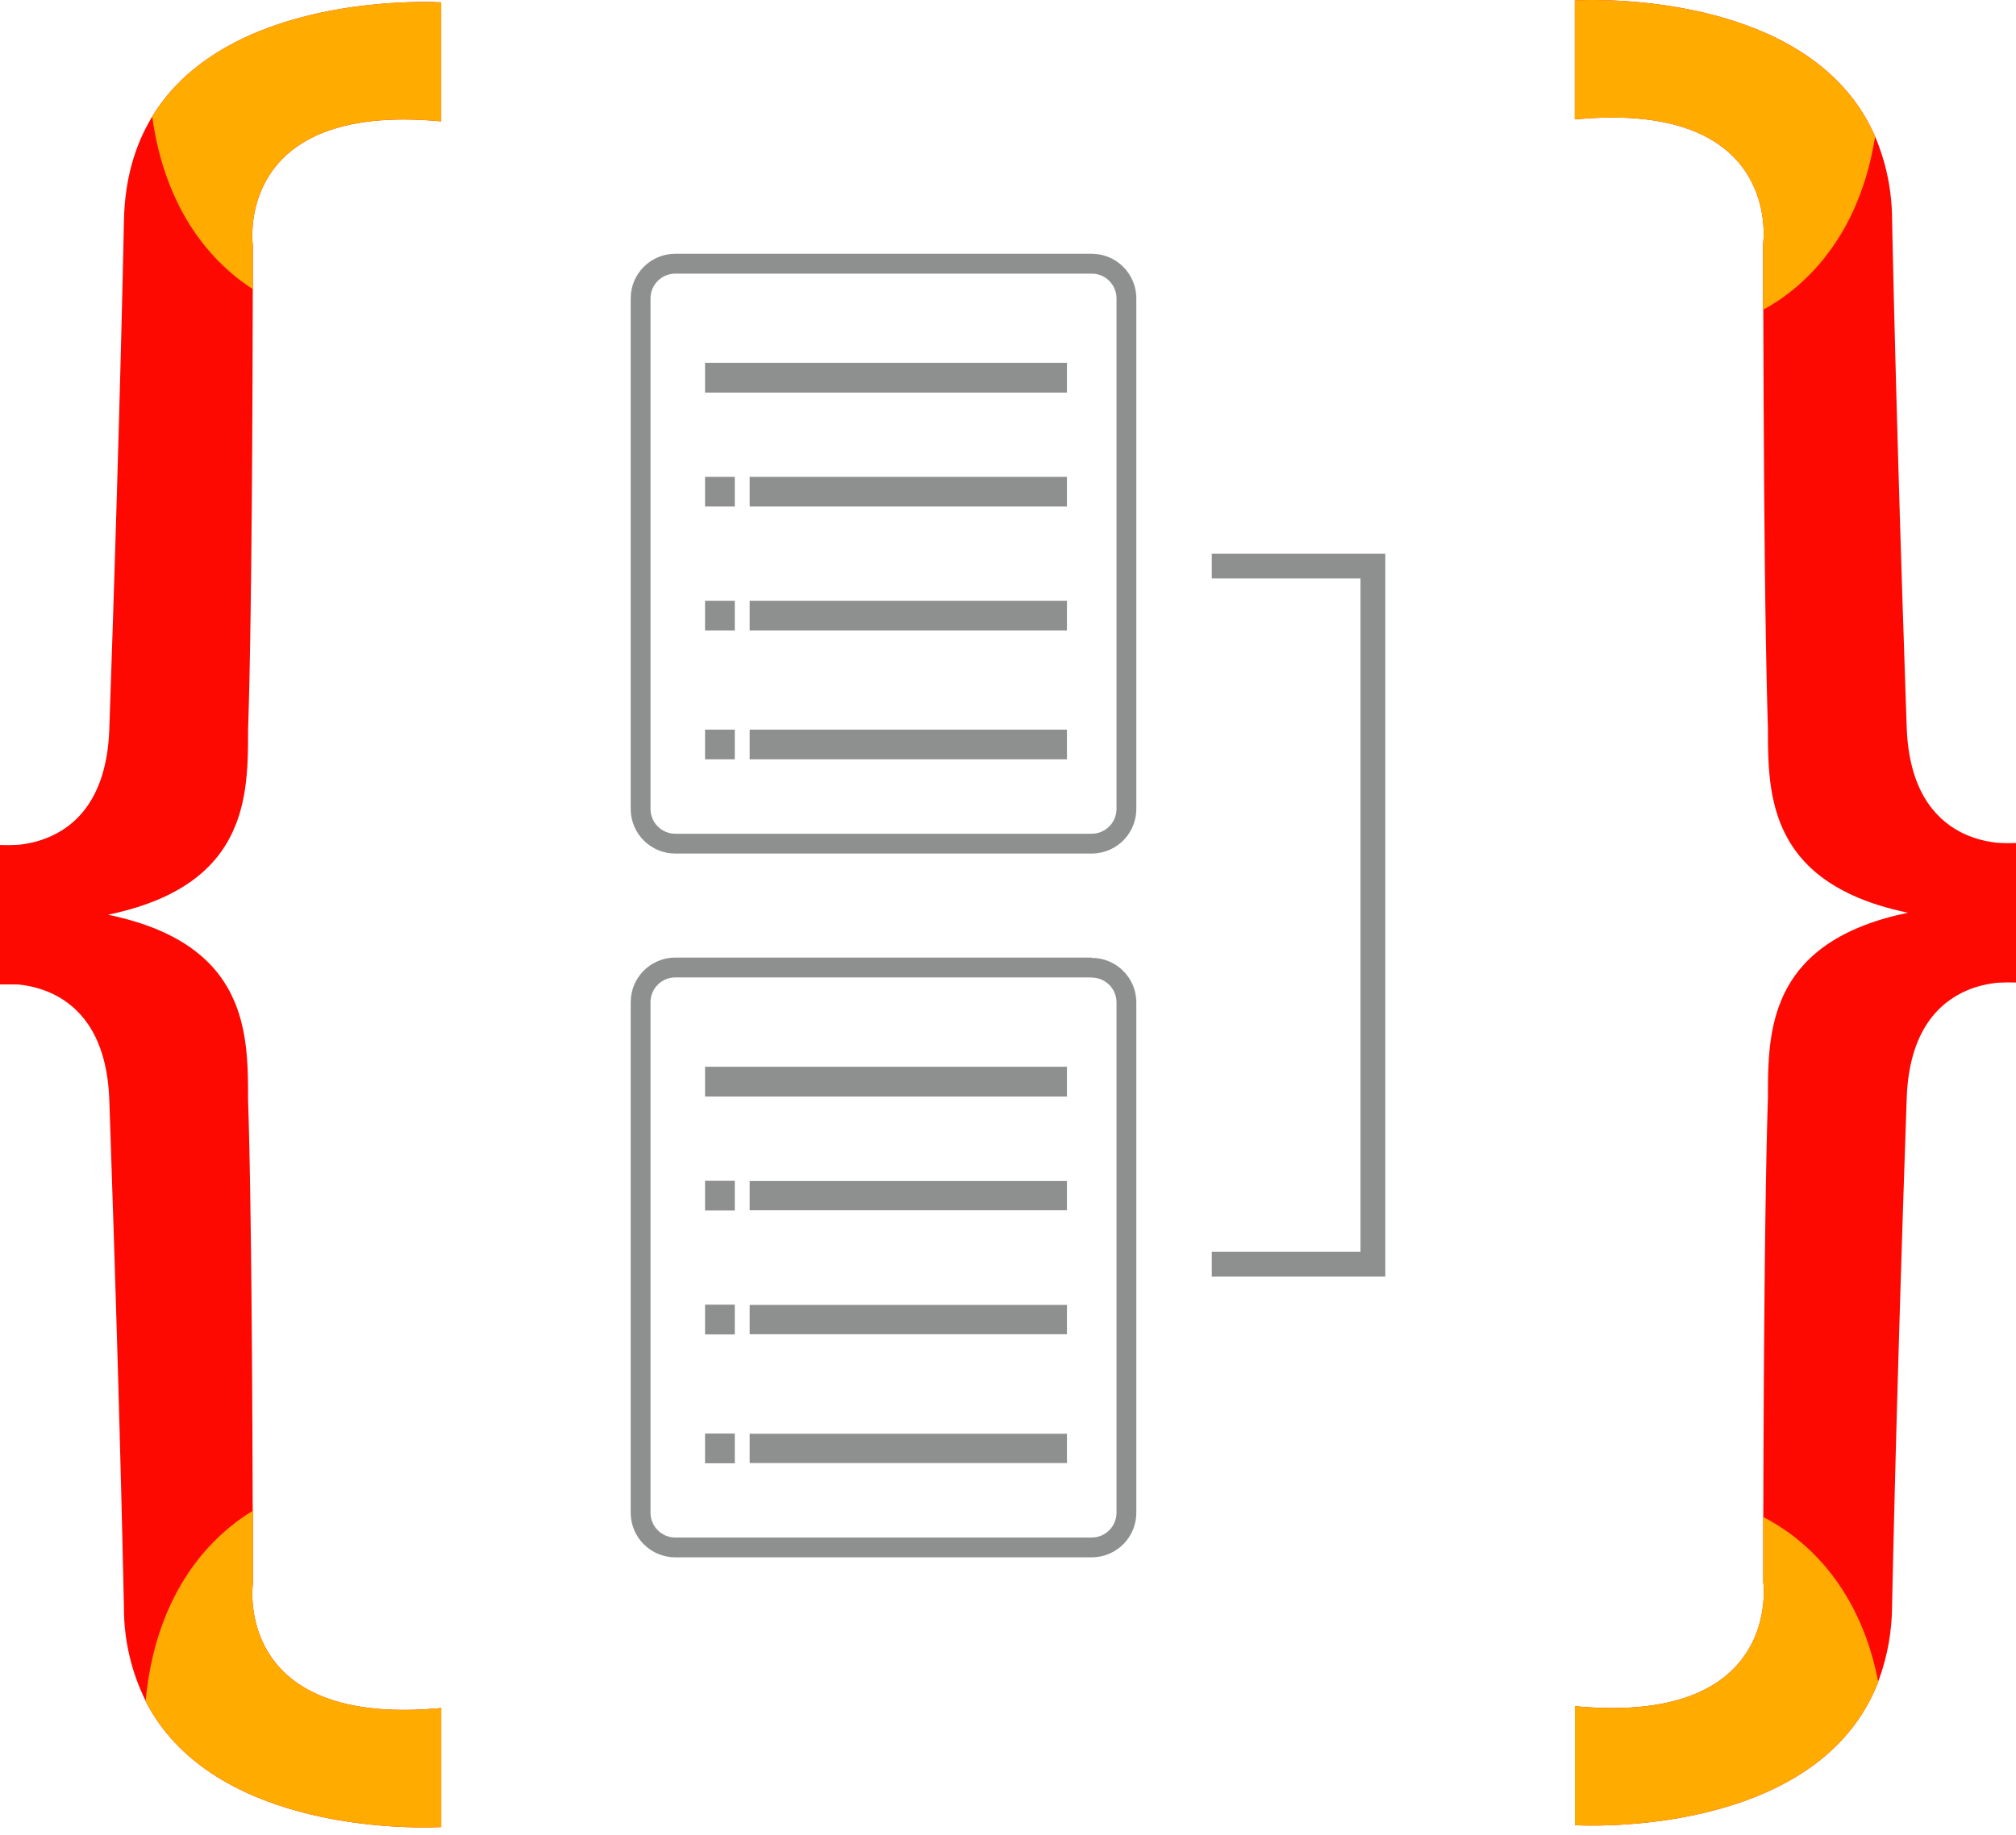
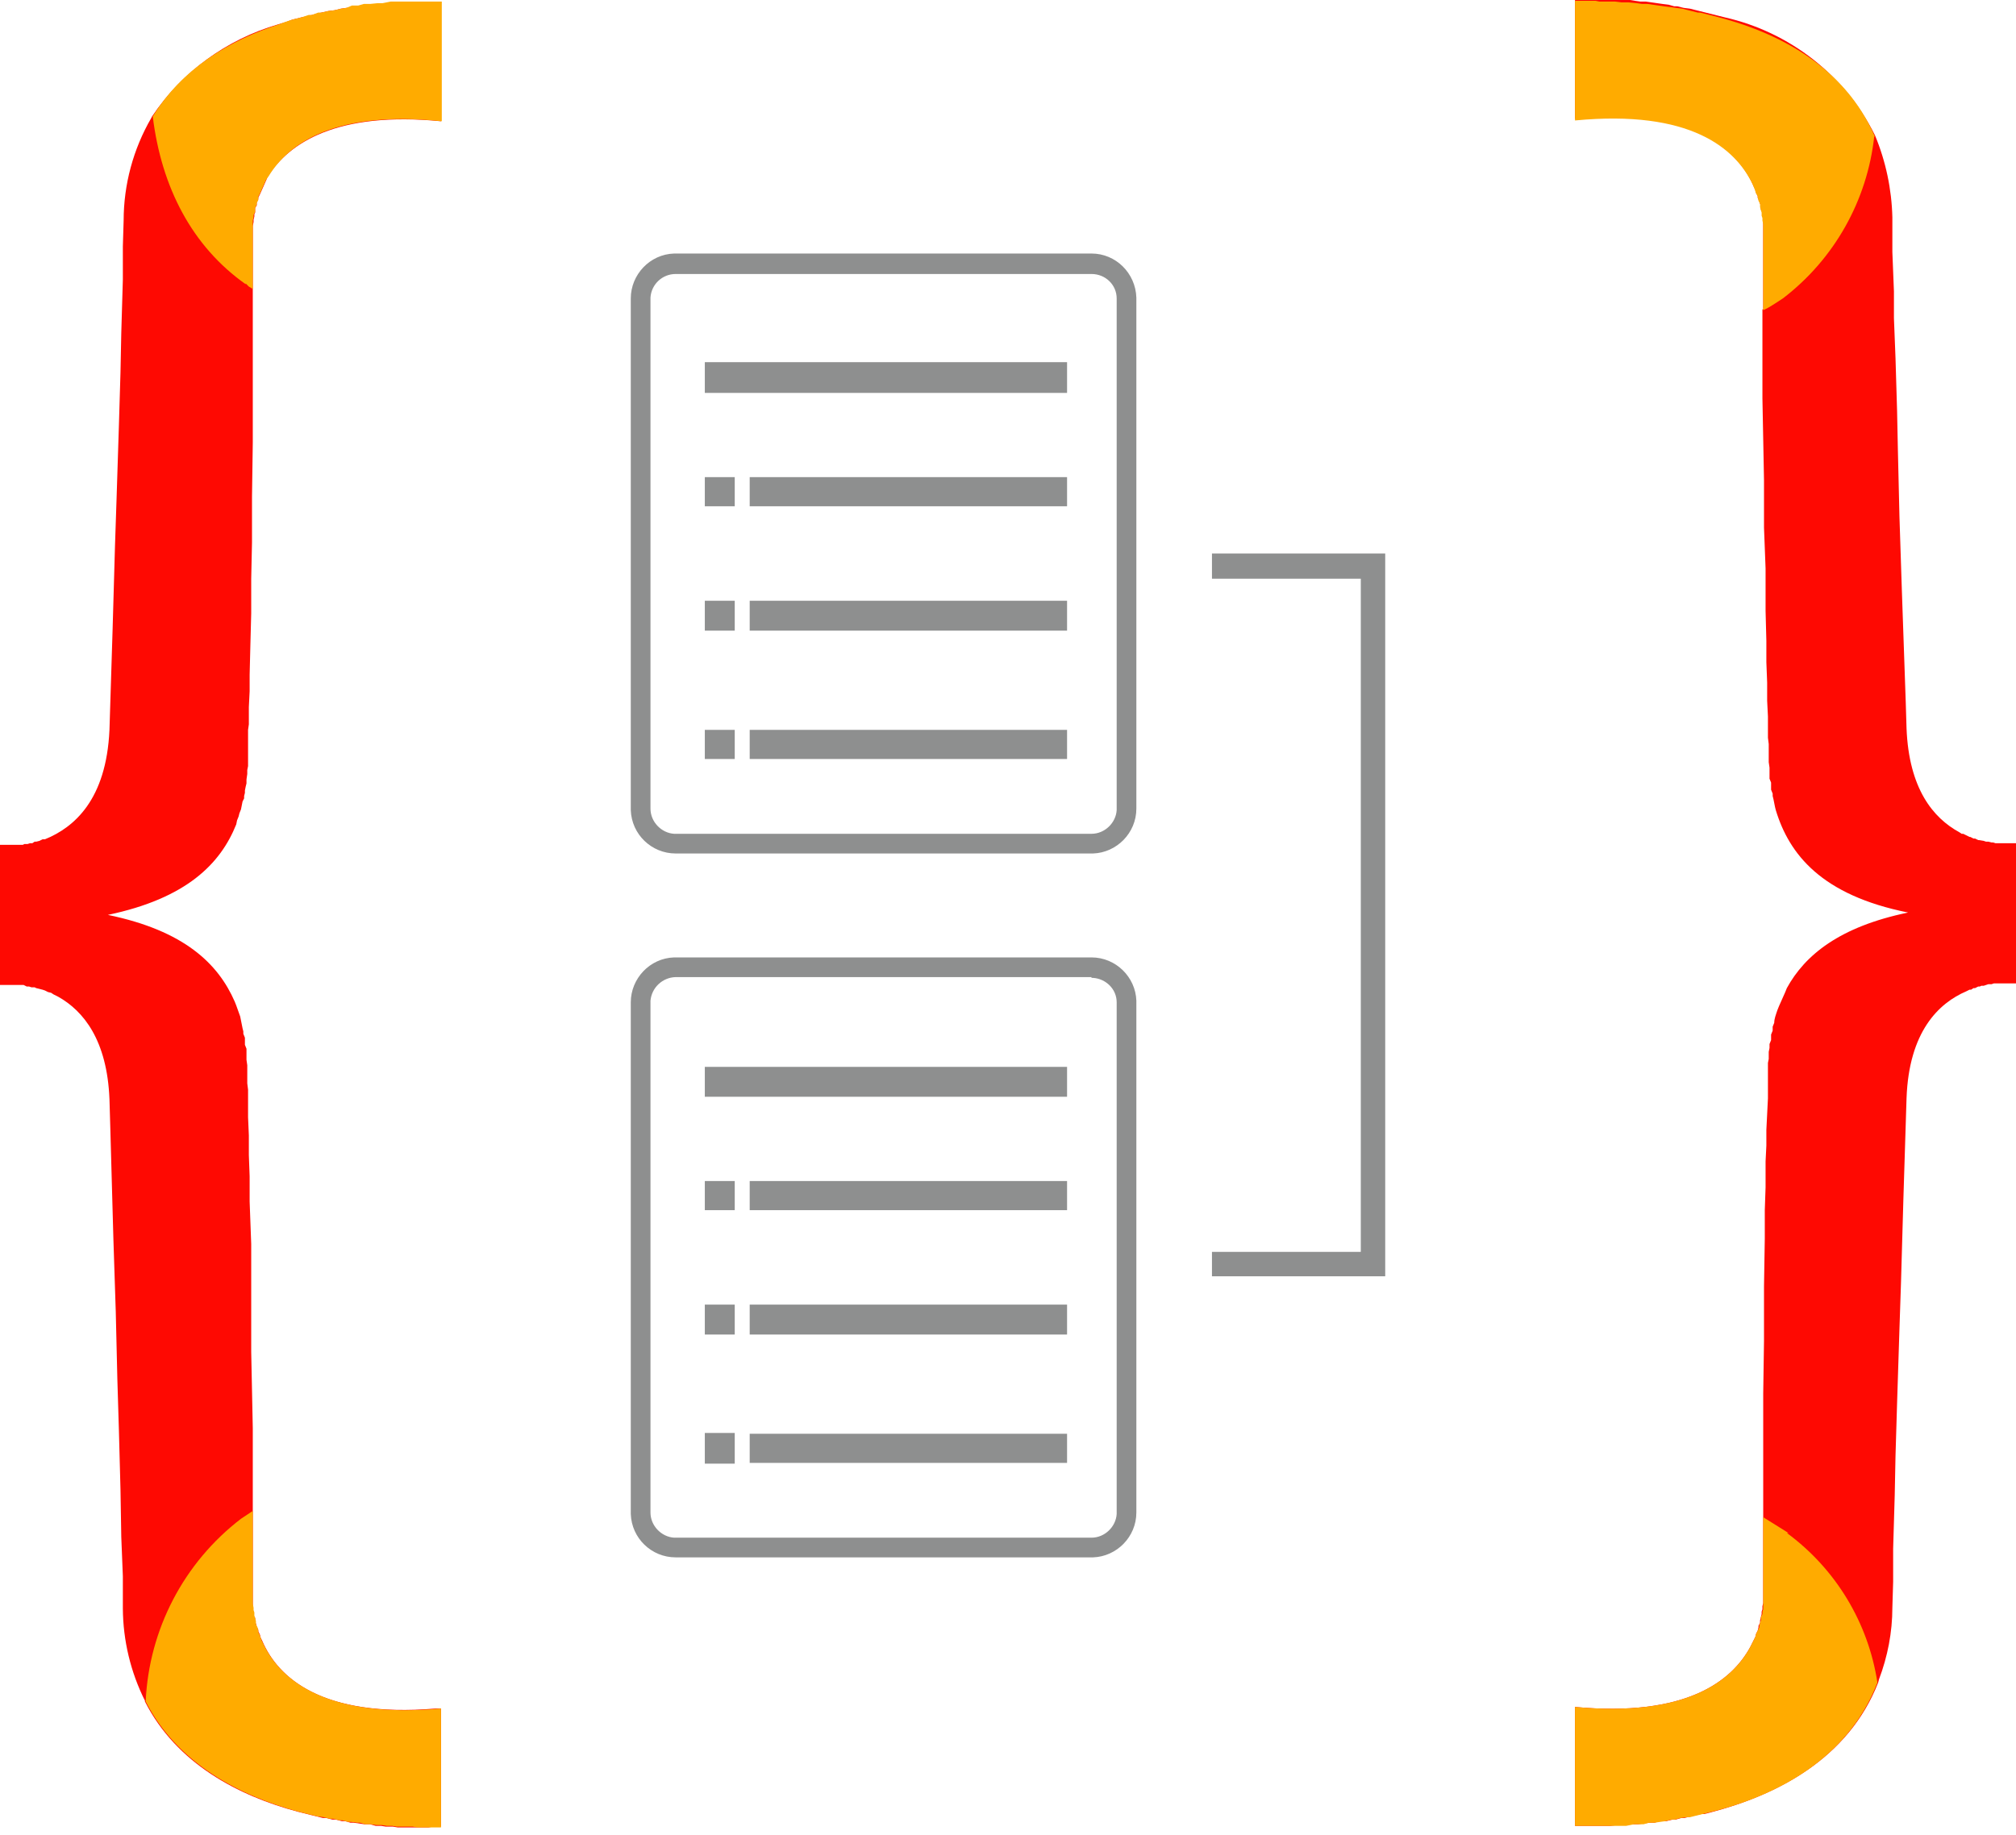
- <svg xmlns="http://www.w3.org/2000/svg" width="256px" height="233px" viewBox="0 0 256 233" version="1.1" preserveAspectRatio="xMidYMid">
-   <g>
-     <path d="M138.63,32.232 C141.711,32.232 144.217,34.691 144.293,37.753 L144.295,37.897 L144.295,102.742 C144.295,105.823 141.836,108.33 138.774,108.406 L138.63,108.408 L85.754,108.408 C82.673,108.408 80.167,105.949 80.09,102.886 L80.089,102.742 L80.089,37.897 C80.089,34.816 82.548,32.31 85.61,32.233 L85.754,32.232 L138.63,32.232 Z M138.63,34.752 L85.754,34.752 C84.054,34.752 82.669,36.099 82.607,37.784 L82.604,37.897 L82.604,102.742 C82.607,104.443 83.955,105.828 85.641,105.89 L85.754,105.892 L138.63,105.892 C140.33,105.889 141.715,104.541 141.777,102.855 L141.779,102.742 L141.779,37.897 C141.777,36.159 140.367,34.752 138.63,34.752 Z M93.306,92.669 L93.306,96.443 L89.528,96.443 L89.528,92.669 L93.306,92.669 Z M135.485,92.669 L135.485,96.443 L95.198,96.443 L95.198,92.669 L135.485,92.669 Z M93.306,76.302 L93.306,80.076 L89.528,80.076 L89.528,76.302 L93.306,76.302 Z M135.485,76.302 L135.485,80.076 L95.198,80.076 L95.198,76.302 L135.485,76.302 Z M93.306,60.564 L93.306,64.337 L89.528,64.337 L89.528,60.564 L93.306,60.564 Z M135.485,60.564 L135.485,64.337 L95.198,64.337 L95.198,60.564 L135.485,60.564 Z M135.485,46.083 L135.485,49.862 L89.528,49.862 L89.528,46.083 L135.485,46.083 Z" fill="#8E8F8F" />
-     <path d="M138.63,121.621 L138.63,121.66 C141.696,121.66 144.196,124.096 144.293,127.143 L144.295,127.286 L144.295,192.131 C144.295,195.212 141.836,197.719 138.774,197.795 L138.63,197.797 L85.754,197.797 C84.252,197.797 82.81,197.2 81.748,196.137 C80.726,195.116 80.135,193.744 80.091,192.304 L80.089,192.131 L80.089,127.286 C80.089,124.205 82.548,121.699 85.61,121.622 L85.754,121.621 L138.63,121.621 Z M138.63,124.141 L85.754,124.141 C84.054,124.141 82.669,125.488 82.607,127.173 L82.604,127.286 L82.604,192.131 C82.607,193.832 83.955,195.217 85.641,195.279 L85.754,195.281 L138.63,195.281 C140.323,195.278 141.705,193.942 141.777,192.263 L141.779,192.151 L141.779,127.306 C141.777,125.606 140.428,124.222 138.743,124.163 L138.63,124.161 L138.63,124.141 Z M93.306,182.073 L93.306,185.852 L89.528,185.852 L89.528,182.073 L93.306,182.073 Z M135.485,182.102 L135.485,185.822 L95.198,185.822 L95.198,182.102 L135.485,182.102 Z M93.306,165.706 L93.306,169.484 L89.528,169.484 L89.528,165.706 L93.306,165.706 Z M135.485,165.735 L135.485,169.455 L95.198,169.455 L95.198,165.735 L135.485,165.735 Z M93.306,149.972 L93.306,153.746 L89.528,153.746 L89.528,149.972 L93.306,149.972 Z M135.485,150.001 L135.485,153.717 L95.198,153.717 L95.198,150.001 L135.485,150.001 Z M135.485,135.492 L135.485,139.27 L89.528,139.27 L89.528,135.492 L135.485,135.492 Z" fill="#8E8F8F" />
-     <polygon fill="#8E8F8F" points="153.879 70.32 153.879 73.464 172.762 73.464 172.762 158.995 153.879 158.995 153.879 162.144 172.762 162.144 175.911 162.144 175.911 158.995 175.911 73.464 175.911 70.32 172.762 70.32" />
-     <path d="M19.332,14.795 C23.055,8.688 29.189,5.126 35.385,3.058 L36.23,2.785 L36.23,2.785 L37.074,2.53 C37.496,2.407 37.917,2.29 38.337,2.18 L39.174,1.967 C39.314,1.933 39.453,1.899 39.591,1.867 L40.42,1.677 C40.558,1.647 40.695,1.617 40.832,1.588 L41.65,1.421 L41.65,1.421 L42.459,1.269 L42.459,1.269 L43.257,1.129 L43.257,1.129 L44.044,1.003 L44.044,1.003 L44.817,0.888 L44.817,0.888 L45.576,0.786 L45.576,0.786 L46.319,0.695 L46.319,0.695 L47.045,0.614 L47.045,0.614 L47.753,0.543 L47.753,0.543 L48.777,0.454 L48.777,0.454 L49.752,0.384 L49.752,0.384 L50.674,0.331 L50.674,0.331 L51.676,0.288 L51.676,0.288 L52.593,0.262 L52.593,0.262 L53.153,0.253 L53.669,0.249 L54.14,0.249 L54.757,0.257 L55.105,0.264 L55.74,0.286 L56.021,0.3 L56.021,15.414 C42.652,14.142 36.687,18.18 34.057,22.483 L33.82,22.887 C33.479,23.494 33.201,24.103 32.975,24.7 L32.833,25.096 C32.81,25.161 32.788,25.227 32.767,25.292 L32.646,25.681 L32.646,25.681 L32.538,26.065 L32.538,26.065 L32.444,26.441 C32.429,26.503 32.415,26.565 32.401,26.626 L32.324,26.991 C32.312,27.051 32.301,27.111 32.29,27.17 L32.229,27.521 L32.229,27.521 L32.178,27.861 L32.178,27.861 L32.137,28.19 L32.137,28.19 L32.09,28.66 L32.09,28.66 L32.059,29.099 L32.059,29.099 L32.044,29.443 L32.037,29.762 L32.037,30.052 L32.042,30.313 L32.051,30.542 L32.069,30.822 L32.101,31.153 L32.1,36.705 L32.068,48.042 L32.028,56.211 L31.982,63.084 L31.931,68.891 L31.882,73.464 L31.824,77.916 L31.765,81.711 L31.688,85.732 L31.641,87.827 L31.59,89.806 L31.524,92.012 L31.501,92.702 L31.499,93.978 L31.492,94.759 L31.483,95.287 L31.462,96.085 L31.462,96.085 L31.431,96.857 L31.431,96.857 L31.405,97.327 L31.405,97.327 L31.374,97.799 L31.374,97.799 L31.337,98.273 L31.337,98.273 L31.269,98.985 L31.269,98.985 L31.215,99.461 L31.215,99.461 L31.152,99.938 L31.152,99.938 L31.081,100.415 C31.068,100.494 31.055,100.574 31.042,100.653 L30.957,101.129 C30.942,101.209 30.927,101.288 30.911,101.367 L30.812,101.842 L30.812,101.842 L30.701,102.316 L30.701,102.316 L30.58,102.789 C30.537,102.946 30.493,103.103 30.446,103.26 L30.3,103.728 L30.3,103.728 L30.142,104.194 L30.142,104.194 L29.97,104.657 C28.034,109.66 23.651,114.115 13.725,116.178 C23.381,118.183 27.792,122.448 29.807,127.279 L29.991,127.74 C30.169,128.204 30.326,128.672 30.464,129.143 L30.597,129.615 C30.681,129.93 30.757,130.247 30.826,130.564 L30.925,131.041 C30.941,131.12 30.956,131.2 30.97,131.28 L31.054,131.757 L31.054,131.757 L31.129,132.235 L31.129,132.235 L31.194,132.713 L31.194,132.713 L31.252,133.191 L31.252,133.191 L31.301,133.668 L31.301,133.668 L31.344,134.144 L31.344,134.144 L31.38,134.619 L31.38,134.619 L31.423,135.328 L31.423,135.328 L31.445,135.798 L31.445,135.798 L31.472,136.586 L31.472,136.586 L31.484,137.106 L31.493,137.623 L31.499,138.388 L31.501,139.659 L31.569,141.872 L31.629,144.21 L31.685,146.716 L31.736,149.37 L31.79,152.624 L31.864,157.999 L31.915,162.554 L31.94,165.116 L31.993,171.662 L32.051,181.374 L32.091,191.885 L32.106,191.876 L32.106,201.199 L32.091,201.331 L32.073,201.529 L32.062,201.707 L32.047,202.038 L32.047,202.038 L32.042,202.299 L32.042,202.589 L32.049,202.908 L32.064,203.252 L32.094,203.686 L32.094,203.686 L32.123,203.991 L32.123,203.991 L32.181,204.473 L32.181,204.473 L32.231,204.809 L32.231,204.809 L32.29,205.154 L32.29,205.154 L32.359,205.509 C32.372,205.569 32.385,205.629 32.398,205.69 L32.484,206.057 C32.499,206.119 32.515,206.181 32.532,206.243 L32.636,206.621 L32.636,206.621 L32.754,207.004 C32.775,207.069 32.796,207.133 32.818,207.198 L32.957,207.589 C33.005,207.719 33.057,207.851 33.11,207.983 L33.28,208.379 C35.379,213.087 40.917,218.172 55.241,217.006 L56.025,216.937 L56.025,232.051 L55.624,232.07 L54.88,232.092 L54.268,232.103 L53.541,232.103 L53.541,232.103 L52.996,232.097 L52.407,232.085 L51.774,232.067 L50.952,232.034 L50.952,232.034 L50.372,232.005 L50.372,232.005 L49.77,231.969 L49.77,231.969 L49.144,231.926 L49.144,231.926 L48.498,231.875 L48.498,231.875 L47.832,231.816 L47.832,231.816 L47.147,231.749 L47.147,231.749 L46.444,231.672 L46.444,231.672 L45.725,231.585 L45.725,231.585 L44.991,231.488 C44.868,231.471 44.744,231.453 44.619,231.435 L43.865,231.321 C43.738,231.301 43.611,231.281 43.483,231.26 L42.711,231.129 C42.581,231.106 42.451,231.082 42.321,231.058 L41.534,230.907 C41.402,230.881 41.27,230.855 41.137,230.827 L40.338,230.656 L40.338,230.656 L39.532,230.471 C39.262,230.407 38.992,230.341 38.721,230.271 L37.905,230.056 C30.414,228.014 22.546,223.978 18.498,216.069 C19.376,206.347 23.374,198.059 30.555,192.9 C30.893,192.662 31.236,192.431 31.582,192.207 L31.974,191.958 C31.488,192.259 31.01,192.576 30.541,192.91 C23.374,198.059 19.376,206.347 18.498,216.03 C16.696,212.392 15.752,208.389 15.738,204.329 L15.648,200.162 L15.531,195.11 L15.385,189.198 L15.186,181.662 L15.003,175.126 L14.751,166.569 L14.467,157.403 L13.991,142.979 L13.876,139.634 C13.595,132.062 10.556,128.374 7.393,126.594 L7.02,126.393 C6.958,126.361 6.896,126.33 6.834,126.299 L6.461,126.123 C6.337,126.067 6.213,126.014 6.09,125.963 L5.721,125.819 C5.599,125.773 5.477,125.729 5.355,125.688 L4.993,125.571 C4.874,125.535 4.755,125.5 4.637,125.468 L4.354,125.393 L4.076,125.326 L3.802,125.266 L3.534,125.213 L3.143,125.145 L3.143,125.145 L2.89,125.108 L2.645,125.076 L2.292,125.037 L2.292,125.037 L1.98,125.035 L1.343,125.028 C1.019,125.024 0.687,125.022 0.345,125.028 L0,125.037 L0,107.324 C0.829,107.353 1.57,107.339 2.292,107.3 L2.645,107.261 L2.89,107.229 L3.143,107.191 L3.534,107.123 L3.534,107.123 L3.802,107.07 L4.076,107.011 L4.354,106.943 L4.637,106.869 L4.993,106.765 L4.993,106.765 L5.355,106.648 L5.355,106.648 L5.721,106.518 C9.397,105.143 13.545,101.61 13.876,92.702 L14.307,79.893 L14.639,69.428 L14.819,63.49 L15.095,53.964 L15.275,47.338 L15.406,42.291 L15.571,35.534 L15.667,31.333 L15.738,28.003 C15.848,22.754 17.142,18.494 19.195,15.035 L19.333,14.806 L19.332,14.795 Z M199.975,15.166 L199.975,0.051 L200.381,0.032 L200.945,0.014 L201.311,0.007 L201.957,0 L201.957,0 L202.45,0 L202.989,0.006 L203.822,0.023 L203.822,0.023 L204.885,0.061 L204.885,0.061 L205.454,0.088 L205.454,0.088 L206.046,0.122 L206.046,0.122 L206.977,0.185 L206.977,0.185 L207.624,0.237 L207.624,0.237 L208.29,0.297 L208.29,0.297 L208.975,0.366 L208.975,0.366 L209.676,0.445 L209.676,0.445 L210.394,0.533 L210.394,0.533 L211.126,0.631 L211.126,0.631 L211.872,0.74 L211.872,0.74 L212.631,0.861 C212.758,0.882 212.886,0.904 213.014,0.926 L213.789,1.065 L213.789,1.065 L214.573,1.217 L214.573,1.217 L215.365,1.381 L215.365,1.381 L216.164,1.56 L216.164,1.56 L216.969,1.753 C217.373,1.854 217.778,1.96 218.185,2.071 L218.999,2.303 C226.609,4.538 234.432,8.895 238.107,17.33 C239.505,20.627 240.237,24.168 240.262,27.749 L240.352,31.917 L240.469,36.969 L240.551,40.349 L240.68,45.409 L240.86,52.072 L240.997,56.956 L241.249,65.514 L241.533,74.68 L242.009,89.104 L242.124,92.449 C242.41,100.147 245.546,103.828 248.765,105.574 L249.137,105.767 C249.199,105.798 249.261,105.828 249.323,105.858 L249.694,106.026 L249.694,106.026 L250.063,106.179 C250.124,106.204 250.186,106.227 250.247,106.25 L250.612,106.382 C250.672,106.402 250.733,106.423 250.793,106.442 L251.152,106.553 C251.211,106.571 251.27,106.588 251.329,106.604 L251.855,106.739 L251.855,106.739 L252.198,106.816 L252.532,106.881 L252.532,106.881 L252.857,106.937 L253.11,106.975 L253.355,107.007 L253.708,107.046 L253.708,107.046 C254.327,107.079 254.971,107.095 255.655,107.08 L256,107.07 L256,124.788 C255.171,124.759 254.43,124.774 253.708,124.813 L253.475,124.837 L253.233,124.867 L252.857,124.921 L252.857,124.921 L252.466,124.989 L252.466,124.989 L252.198,125.042 L251.924,125.102 L251.646,125.169 L251.363,125.243 L251.186,125.294 L251.186,125.294 L250.826,125.404 C250.766,125.423 250.705,125.443 250.645,125.464 L250.279,125.594 C250.218,125.617 250.156,125.641 250.095,125.665 L249.725,125.817 C246.198,127.336 242.438,130.947 242.124,139.41 L241.693,152.213 L241.361,162.678 L241.181,168.617 L240.905,178.144 L240.725,184.77 L240.594,189.817 L240.429,196.574 L240.333,200.775 L240.262,204.104 C240.234,207.22 239.681,210.307 238.626,213.237 L238.5,213.58 L238.506,213.612 C234.738,223.347 225.62,227.924 217.202,230.054 L216.376,230.256 C216.239,230.288 216.102,230.32 215.966,230.351 L215.149,230.53 C215.014,230.559 214.879,230.587 214.744,230.614 L213.94,230.772 C213.806,230.797 213.673,230.822 213.541,230.846 L212.752,230.984 C212.621,231.006 212.491,231.027 212.361,231.048 L211.589,231.167 L211.589,231.167 L210.831,231.275 L210.831,231.275 L210.088,231.371 L210.088,231.371 L209.36,231.456 L209.36,231.456 L208.65,231.532 L208.65,231.532 L207.959,231.598 L207.959,231.598 L206.959,231.68 L206.959,231.68 L206.32,231.725 L206.32,231.725 L205.404,231.779 L205.404,231.779 L204.544,231.817 L204.544,231.817 L203.493,231.849 L203.493,231.849 L202.896,231.859 L202.346,231.863 L201.848,231.863 L201.403,231.858 L201.015,231.851 L200.542,231.837 L200.131,231.82 L199.989,231.812 L199.989,216.698 C213.984,218.03 219.865,213.542 222.301,209.023 L222.51,208.618 C222.577,208.484 222.641,208.349 222.702,208.214 L222.876,207.812 C222.931,207.679 222.984,207.545 223.034,207.413 L223.177,207.017 L223.177,207.017 L223.305,206.625 C223.325,206.56 223.345,206.495 223.364,206.431 L223.472,206.048 L223.472,206.048 L223.566,205.671 L223.566,205.671 L223.649,205.302 L223.649,205.302 L223.72,204.942 L223.72,204.942 L223.781,204.591 L223.781,204.591 L223.831,204.251 L223.831,204.251 L223.873,203.922 L223.873,203.922 L223.92,203.452 L223.92,203.452 L223.942,203.156 L223.942,203.156 L223.966,202.669 L223.973,202.351 L223.973,202.06 L223.968,201.799 L223.958,201.57 L223.947,201.375 L223.924,201.092 L223.909,200.96 L223.909,192.671 L223.932,184.954 L223.97,176.991 L224.015,170.28 L224.074,163.429 L224.142,157.28 L224.19,153.705 L224.235,150.826 L224.294,147.524 L224.337,145.434 L224.384,143.446 L224.433,141.571 L224.499,139.405 L224.501,138.135 L224.508,137.361 L224.516,136.839 L224.529,136.313 L224.557,135.517 L224.557,135.517 L224.583,134.983 L224.612,134.507 L224.612,134.507 L224.647,134.03 L224.647,134.03 L224.688,133.551 L224.688,133.551 L224.736,133.071 L224.736,133.071 L224.792,132.591 L224.792,132.591 L224.856,132.109 C224.868,132.029 224.879,131.949 224.892,131.869 L224.969,131.388 L224.969,131.388 L225.056,130.907 L225.056,130.907 L225.153,130.427 L225.153,130.427 L225.261,129.949 C225.393,129.391 225.548,128.836 225.729,128.286 L225.892,127.817 C226.118,127.192 226.38,126.575 226.685,125.97 L226.921,125.518 C229.207,121.32 233.647,117.718 242.275,115.924 C231.393,113.665 227.173,108.537 225.536,102.963 L225.403,102.491 C225.319,102.176 225.243,101.859 225.174,101.542 L225.075,101.065 C225.059,100.986 225.044,100.906 225.03,100.827 L224.946,100.349 L224.946,100.349 L224.871,99.871 L224.871,99.871 L224.806,99.393 L224.806,99.393 L224.748,98.916 L224.748,98.916 L224.699,98.439 L224.699,98.439 L224.656,97.963 L224.656,97.963 L224.62,97.488 L224.62,97.488 L224.577,96.779 L224.577,96.779 L224.555,96.309 L224.555,96.309 L224.528,95.521 L224.528,95.521 L224.516,95.001 L224.507,94.485 L224.501,93.719 L224.499,92.449 L224.452,90.972 L224.401,89.094 L224.343,86.677 L224.29,84.103 L224.241,81.393 L224.182,77.606 L224.113,72.16 L224.061,67.071 L224.013,61.176 L223.95,50.693 L223.909,39.334 L223.909,39.334 C224.768,38.859 225.602,38.338 226.405,37.774 C230.409,34.905 233.424,31.039 235.458,26.491 L235.597,26.173 C233.562,30.859 230.497,34.84 226.391,37.779 C225.721,38.249 225.031,38.689 224.322,39.098 L223.894,39.339 L223.894,30.904 L223.909,30.772 L223.927,30.573 L223.938,30.395 L223.953,30.064 L223.953,30.064 L223.958,29.804 L223.958,29.513 L223.951,29.195 L223.936,28.85 L223.918,28.565 L223.918,28.565 L223.877,28.111 L223.877,28.111 L223.819,27.629 L223.819,27.629 L223.769,27.294 L223.769,27.294 L223.71,26.948 L223.71,26.948 L223.641,26.593 C223.628,26.534 223.615,26.473 223.602,26.413 L223.516,26.046 C223.501,25.984 223.485,25.922 223.468,25.859 L223.364,25.481 L223.364,25.481 L223.246,25.098 C223.225,25.034 223.204,24.969 223.182,24.904 L223.043,24.514 C222.995,24.383 222.943,24.252 222.89,24.12 L222.72,23.723 C220.621,19.016 215.083,13.931 200.759,15.096 L199.975,15.166 Z" fill="#FE0902" />
-     <path d="M31.17,36.092 C31.321,36.201 31.476,36.305 31.632,36.406 L32.101,36.706 L32.101,31.153 L32.086,31.021 L32.069,30.822 L32.057,30.644 L32.042,30.313 L32.042,30.313 L32.037,30.052 L32.037,29.762 L32.044,29.443 L32.059,29.099 L32.078,28.81 L32.078,28.81 L32.103,28.506 L32.103,28.506 L32.137,28.19 L32.137,28.19 L32.178,27.861 L32.178,27.861 L32.229,27.521 L32.229,27.521 L32.29,27.17 L32.29,27.17 L32.361,26.81 C32.374,26.749 32.387,26.688 32.401,26.626 L32.489,26.254 L32.489,26.254 L32.59,25.874 C32.608,25.81 32.627,25.746 32.646,25.681 L32.767,25.292 C32.788,25.227 32.81,25.161 32.833,25.096 L32.975,24.7 C33.201,24.103 33.479,23.494 33.82,22.887 L34.057,22.483 C36.687,18.18 42.652,14.142 56.021,15.414 L56.021,0.3 L55.74,0.286 L55.26,0.269 L54.938,0.26 L54.14,0.25 L54.14,0.25 L53.669,0.249 L53.153,0.253 L52.297,0.269 L52.297,0.269 L51.515,0.294 L51.515,0.294 L50.674,0.331 L49.752,0.384 L49.752,0.384 L48.777,0.454 L48.777,0.454 L48.099,0.511 L48.099,0.511 L47.045,0.614 L47.045,0.614 L46.319,0.695 L46.319,0.695 L45.576,0.786 L45.576,0.786 L44.817,0.888 L44.817,0.888 L44.044,1.003 L44.044,1.003 L43.257,1.129 L43.257,1.129 L42.459,1.269 L42.459,1.269 L41.65,1.421 L41.65,1.421 L40.832,1.588 C40.695,1.617 40.558,1.647 40.42,1.677 L39.591,1.867 C39.453,1.899 39.314,1.933 39.174,1.967 L38.337,2.18 C37.917,2.29 37.496,2.407 37.074,2.53 L36.23,2.785 L36.23,2.785 L35.385,3.058 C29.189,5.126 23.055,8.688 19.332,14.795 C20.536,23.712 24.466,31.314 31.17,36.092 Z M56.025,232.051 L56.025,216.937 C41.404,218.328 35.639,213.368 33.407,208.655 L33.224,208.252 C33.137,208.051 33.056,207.851 32.98,207.652 L32.837,207.255 C32.815,207.19 32.793,207.124 32.772,207.059 L32.651,206.67 L32.651,206.67 L32.543,206.287 L32.543,206.287 L32.448,205.91 L32.448,205.91 L32.366,205.541 L32.366,205.541 L32.295,205.181 L32.295,205.181 L32.234,204.83 L32.234,204.83 L32.183,204.49 L32.183,204.49 L32.142,204.161 L32.142,204.161 L32.095,203.691 L32.095,203.691 L32.064,203.252 L32.064,203.252 L32.049,202.908 L32.042,202.589 L32.042,202.299 L32.047,202.038 L32.056,201.809 L32.067,201.614 L32.091,201.331 L32.106,201.19 L32.106,191.876 C31.579,192.201 31.062,192.543 30.555,192.9 C23.374,198.059 19.376,206.347 18.498,216.069 C22.546,223.978 30.414,228.014 37.905,230.056 L38.721,230.271 C38.992,230.341 39.262,230.407 39.532,230.471 L40.338,230.656 L40.338,230.656 L41.137,230.827 L41.137,230.827 L41.928,230.984 C42.06,231.01 42.19,231.034 42.321,231.058 L43.098,231.196 C43.227,231.218 43.355,231.239 43.483,231.26 L44.243,231.38 C44.369,231.399 44.494,231.417 44.619,231.435 L45.36,231.538 C45.482,231.554 45.604,231.57 45.725,231.585 L46.444,231.672 L46.444,231.672 L47.147,231.749 L47.147,231.749 L47.832,231.816 L47.832,231.816 L48.498,231.875 L48.498,231.875 L49.144,231.926 L49.144,231.926 L49.77,231.969 L49.77,231.969 L50.372,232.005 L50.372,232.005 L51.232,232.047 L51.232,232.047 L51.774,232.067 L51.774,232.067 L52.407,232.085 L52.996,232.097 L53.541,232.102 L54.268,232.101 L54.88,232.092 L55.369,232.079 L56.025,232.051 Z M238.107,17.33 C234.198,8.358 225.596,4 217.55,1.901 L216.747,1.699 L216.747,1.699 L215.949,1.511 C215.817,1.481 215.685,1.451 215.553,1.422 L214.765,1.255 C214.634,1.229 214.503,1.202 214.373,1.177 L213.597,1.03 L213.597,1.03 L212.831,0.895 L212.831,0.895 L212.075,0.772 L212.075,0.772 L211.331,0.66 L211.331,0.66 L210.6,0.559 L210.6,0.559 L209.883,0.469 L209.883,0.469 L209.182,0.389 L209.182,0.389 L208.497,0.318 L208.497,0.318 L207.83,0.255 L207.83,0.255 L206.865,0.177 L206.865,0.177 L205.946,0.116 L205.946,0.116 L205.078,0.069 L205.078,0.069 L204.264,0.036 L204.264,0.036 L203.753,0.021 L203.753,0.021 L203.139,0.008 L202.571,0.001 L202.052,0 L201.585,0.003 L201.173,0.009 L200.661,0.022 L200.285,0.036 L199.975,0.051 L199.975,15.166 C214.596,13.774 220.361,18.735 222.593,23.447 L222.776,23.851 C222.863,24.052 222.944,24.252 223.02,24.451 L223.162,24.847 C223.185,24.913 223.207,24.978 223.228,25.044 L223.349,25.433 L223.349,25.433 L223.457,25.816 L223.457,25.816 L223.552,26.192 L223.552,26.192 L223.634,26.561 L223.634,26.561 L223.705,26.921 L223.705,26.921 L223.766,27.272 L223.766,27.272 L223.817,27.612 L223.817,27.612 L223.858,27.941 L223.858,27.941 L223.905,28.411 L223.905,28.411 L223.936,28.85 L223.936,28.85 L223.951,29.195 L223.958,29.513 L223.958,29.804 L223.953,30.064 L223.944,30.293 L223.927,30.573 L223.894,30.906 L223.894,39.339 C224.754,38.864 225.587,38.343 226.391,37.779 C232.89,33.127 236.78,25.868 238.107,17.33 Z M227.034,194.587 C226.037,193.878 224.993,193.238 223.909,192.671 L223.909,200.96 L223.924,201.092 L223.941,201.29 L223.953,201.468 L223.968,201.799 L223.968,201.799 L223.973,202.06 L223.973,202.351 L223.966,202.669 L223.942,203.156 L223.942,203.156 L223.92,203.452 L223.92,203.452 L223.873,203.922 L223.873,203.922 L223.831,204.251 L223.831,204.251 L223.781,204.591 L223.781,204.591 L223.72,204.942 L223.72,204.942 L223.649,205.302 L223.649,205.302 L223.566,205.671 L223.566,205.671 L223.472,206.048 L223.472,206.048 L223.364,206.431 C223.345,206.495 223.325,206.56 223.305,206.625 L223.177,207.017 L223.177,207.017 L223.034,207.413 C222.984,207.545 222.931,207.679 222.876,207.812 L222.702,208.214 C222.641,208.349 222.577,208.484 222.51,208.618 L222.301,209.023 C219.865,213.542 213.984,218.03 199.989,216.698 L199.989,231.812 L200.213,231.824 L200.857,231.847 L200.857,231.847 L201.648,231.861 L201.648,231.861 L202.129,231.864 L202.948,231.859 L202.948,231.859 L203.556,231.848 L204.211,231.829 L205.023,231.797 L205.023,231.797 L205.889,231.752 L205.889,231.752 L206.495,231.713 L206.495,231.713 L207.444,231.642 L207.444,231.642 L208.101,231.585 L208.101,231.585 L208.777,231.519 L208.777,231.519 L209.47,231.444 L209.47,231.444 L210.18,231.359 L210.18,231.359 L210.904,231.265 L210.904,231.265 L211.643,231.159 L211.643,231.159 L212.394,231.043 C212.52,231.022 212.646,231.002 212.773,230.98 L213.541,230.846 L213.541,230.846 L214.318,230.699 C214.449,230.674 214.579,230.648 214.71,230.621 L215.5,230.455 C215.632,230.426 215.765,230.397 215.897,230.367 L216.697,230.179 C225.253,228.105 234.662,223.542 238.506,213.612 C236.985,205.679 233.153,198.97 227.034,194.587 Z" fill="#FFAB00" />
-   </g>
+ <svg xmlns="http://www.w3.org/2000/svg" preserveAspectRatio="xMidYMid" viewBox="0 0 256 233">
+   <path fill="#8E8F8F" d="M138.6 32.2c3.1 0 5.6 2.5 5.7 5.6v64.9c0 3.1-2.5 5.6-5.5 5.7h-53a5.7 5.7 0 0 1-5.7-5.5v-65c0-3 2.4-5.6 5.5-5.7h53Zm0 2.6H85.8a3.2 3.2 0 0 0-3.2 3v64.9c0 1.7 1.4 3.1 3 3.2h53c1.7 0 3.1-1.4 3.2-3v-65c0-1.7-1.4-3.1-3.2-3.1ZM93.3 92.7v3.7h-3.8v-3.7h3.8Zm42.2 0v3.7H95.2v-3.7h40.3ZM93.3 76.3v3.8h-3.8v-3.8h3.8Zm42.2 0v3.8H95.2v-3.8h40.3ZM93.3 60.6v3.7h-3.8v-3.7h3.8Zm42.2 0v3.7H95.2v-3.7h40.3Zm0-14.5v3.8h-46V46h46Z" />
+   <path fill="#8E8F8F" d="M138.6 121.6c3.1 0 5.6 2.5 5.7 5.5v65c0 3.1-2.5 5.6-5.5 5.7h-53a5.7 5.7 0 0 1-5.7-5.5v-65c0-3 2.4-5.6 5.5-5.7h53Zm0 2.5H85.8a3.3 3.3 0 0 0-3.2 3v65c0 1.7 1.4 3.1 3 3.2h53c1.7 0 3.1-1.4 3.2-3v-65c0-1.7-1.4-3-3-3.1h-.2Zm-45.3 58v3.8h-3.8V182h3.8Zm42.2 0v3.7H95.2v-3.7h40.3Zm-42.2-16.4v3.8h-3.8v-3.8h3.8Zm42.2 0v3.8H95.2v-3.8h40.3ZM93.3 150v3.7h-3.8V150h3.8Zm42.2 0v3.7H95.2V150h40.3Zm0-14.5v3.8h-46v-3.8h46Z" />
+   <polygon fill="#8E8F8F" points="153.9 70.3 153.9 73.5 172.8 73.5 172.8 159 153.9 159 153.9 162.1 172.8 162.1 175.9 162.1 175.9 159 175.9 73.5 175.9 70.3 172.8 70.3" />
+   <path fill="#FE0902" d="M19.3 14.8a29 29 0 0 1 16-11.7l1-.3.8-.3 1.2-.3.9-.2.4-.1.8-.2.4-.1.9-.2.8-.1.8-.2.7-.1.8-.1.8-.1.7-.1h.7l.8-.2h1l1-.1h.9l1-.1H56v15.1c-13.3-1.3-19.3 2.8-22 7l-.2.5-.8 1.8-.2.4v.2l-.2.4v.4l-.2.3v.6l-.1.2v.3l-.1.4v.3l-.1.5v27.5l-.1 6.9v5.8l-.1 4.6v4.4l-.1 3.8-.1 4v2.1l-.1 2V92l-.1.7v4.6l-.1.5v.5l-.1.7v.5l-.1.4-.1.5v.3l-.1.4v.3l-.2.4-.1.5-.1.5-.2.5-.1.4-.2.5-.1.5c-2 5-6.3 9.4-16.3 11.5 9.7 2 14 6.2 16.1 11l.2.5.5 1.4.1.5.2 1 .1.4v.3l.2.5v.9l.2.5v1.4l.1.7v2.3l.1.8v3.5l.1 2.3v2.5l.1 2.7v3.2l.2 5.4v13.7l.2 9.7v23.1l.1.3v.4l.2.3v.6l.1.1.1.4.2.4v.2l.2.4.1.4.2.4c2 4.7 7.6 9.8 22 8.6h.7v15h-1l-.6.1h-3.9l-.6-.1H49l-.6-.1h-.7l-.7-.2h-.7l-.7-.1-.7-.1h-.4l-.7-.2h-.4l-.8-.2h-.4l-.8-.2H41l-.8-.2-.8-.2-.8-.2-.8-.2c-7.5-2-15.4-6.1-19.4-14a31 31 0 0 1 13-23.9l.5-.2-1.5 1a31 31 0 0 0-12 23 26.6 26.6 0 0 1-2.8-11.7v-4.1l-.2-5-.1-6-.2-7.5-.2-6.6-.2-8.5-.3-9.2L14 143l-.1-3.4c-.3-7.5-3.3-11.2-6.5-13l-.4-.2-.2-.1-.3-.2-.4-.1-.4-.2-.3-.1-.4-.1-.4-.1-.2-.1H4l-.3-.1h-.3l-.4-.2H0v-17.8h2.9l.2-.1h.4l.3-.1h.3l.3-.2h.2l.4-.1.4-.2h.3c3.7-1.5 7.8-5 8.2-13.9l.4-12.8.3-10.5.2-6 .3-9.4.2-6.7.1-5 .2-6.8v-4.2l.1-3.3a26 26 0 0 1 3.5-13l.1-.2Zm180.7.4V0h1.3l.7-.1h3.5l.5.1h1l.6.1.7.1h.7l.7.1.7.1.7.1.8.1.7.2h.4l.8.2.8.1.8.2.8.2.8.2 1.2.3.8.2a28.3 28.3 0 0 1 19.1 15 29 29 0 0 1 2.2 10.4V32l.2 5v3.4l.2 5.1.2 6.7.1 4.9.2 8.5.3 9.2.5 14.4.1 3.3c.3 7.7 3.4 11.4 6.7 13.2l.3.2h.2l.4.2.4.2h.1l.4.2h.2l.4.2h.1l.6.1.3.1h.3l.4.1h.2l.3.1h2.6v17.8h-2.8l-.3.1h-.4l-.3.1-.3.1h-.3l-.2.1h-.2l-.4.2h-.2l-.3.2h-.2l-.4.2c-3.5 1.5-7.3 5.1-7.6 13.6l-.4 12.8-.3 10.5-.2 6-.3 9.4-.2 6.7-.1 5-.2 6.8v4.2l-.1 3.3c0 3.1-.6 6.2-1.7 9.1l-.1.4c-3.8 9.7-12.9 14.3-21.3 16.5l-.8.2h-.4l-.9.2-.4.1-.8.2h-.4l-.7.2h-.4l-.8.2h-.8l-.7.2h-.7l-.7.1-.7.1h-1l-.7.1h-.9l-.9.1H200v-15.1c14 1.3 19.9-3.2 22.3-7.7l.2-.4.2-.4.2-.4.1-.4.2-.4.1-.4v-.2l.2-.4v-.3l.1-.4.1-.4v-.3l.1-.3v-.4l.1-.4V177l.1-6.7v-6.9l.1-6.1v-3.6l.1-2.9v-3.3l.1-2v-2l.1-2 .1-2V135l.1-.5v-.9l.1-.5v-.5l.2-.5v-.7l.2-.5v-.5l.2-.5c0-.5.2-1 .4-1.6l.2-.5.8-1.8.2-.5c2.3-4.2 6.7-7.8 15.4-9.6-11-2.2-15.1-7.4-16.8-13l-.1-.4-.2-1-.1-.4v-.3l-.2-.5v-.9l-.2-.5v-1.4l-.1-.7v-2.3l-.1-.8V91l-.1-2v-2.3l-.1-2.6v-2.7l-.1-3.8v-5.4L224 67v-6l-.2-10.4V39.3c.9-.4 1.7-1 2.5-1.5 4-2.9 7-6.8 9-11.3l.2-.3A27.5 27.5 0 0 1 224.3 39l-.4.2V27.6l-.1-.3v-.4l-.2-.3V26l-.1-.1-.1-.4-.2-.4v-.2l-.2-.4-.1-.4-.2-.4c-2-4.7-7.6-9.8-22-8.6h-.7Z" />
+   <path fill="#FFAB00" d="m31.2 36 .4.4.5.3V28l.1-.4v-.3l.2-.4v-.5l.2-.4v-.2l.2-.4V25l.2-.4.8-1.8.3-.4c2.6-4.3 8.6-8.4 22-7V.2h-6.5l-1 .2H48l-1 .1h-.8l-.7.2h-.8L44 1l-.7.1-.8.2-.8.1-.9.2h-.4l-.8.3h-.4l-.9.3-1.2.3-.9.3-.8.3c-6.2 2-12.3 5.6-16 11.7 1.1 9 5 16.5 11.8 21.3ZM56 232v-15c-14.6 1.3-20.4-3.6-22.6-8.3l-.2-.4-.2-.6-.2-.4v-.2l-.1-.4-.2-.4v-.4l-.1-.4-.1-.3v-.4l-.1-.3v-.3l-.1-.5v-11.8l-1.5 1a31 31 0 0 0-12.1 23.2c4 7.9 12 12 19.4 14l.8.2.8.2.8.2.8.1.8.2h.4l.8.2h.4l.7.2h.4l.8.1h.3l.7.2h.7l.7.1h.7l.6.1h.7l.6.1h2l.6.1h3ZM238.1 17.4C234.2 8.3 225.6 4 217.5 2l-.8-.2-.8-.2h-.3l-.8-.2-.4-.1-.8-.2-.8-.1-.7-.1-.8-.1-.7-.1-.7-.1-.7-.1h-.7l-.7-.1-1-.1h-.9l-.8-.1h-2l-.5-.1H200v15.2c14.6-1.4 20.4 3.5 22.6 8.2l.2.5.2.6.2.3v.2l.1.4.2.4v.4l.1.4.1.3v.4l.1.3v.3l.1.5v10.9c.9-.4 1.7-1 2.5-1.5A30 30 0 0 0 238 17.3Zm-11 177.3-3.2-2v11.7l-.1.3v.3l-.2.4v.4l-.1.3-.1.4v.2l-.2.4-.2.4-.1.4-.2.4-.2.4-.2.4c-2.4 4.5-8.3 9-22.3 7.7v15.1h6.5l1-.2h1.2l.7-.2h.7l.7-.1.7-.1.8-.2h.4l.7-.2.8-.1h.4l.8-.2.4-.1.8-.2c8.6-2 18-6.7 21.8-16.6a29 29 0 0 0-11.5-19Z" />
</svg>
